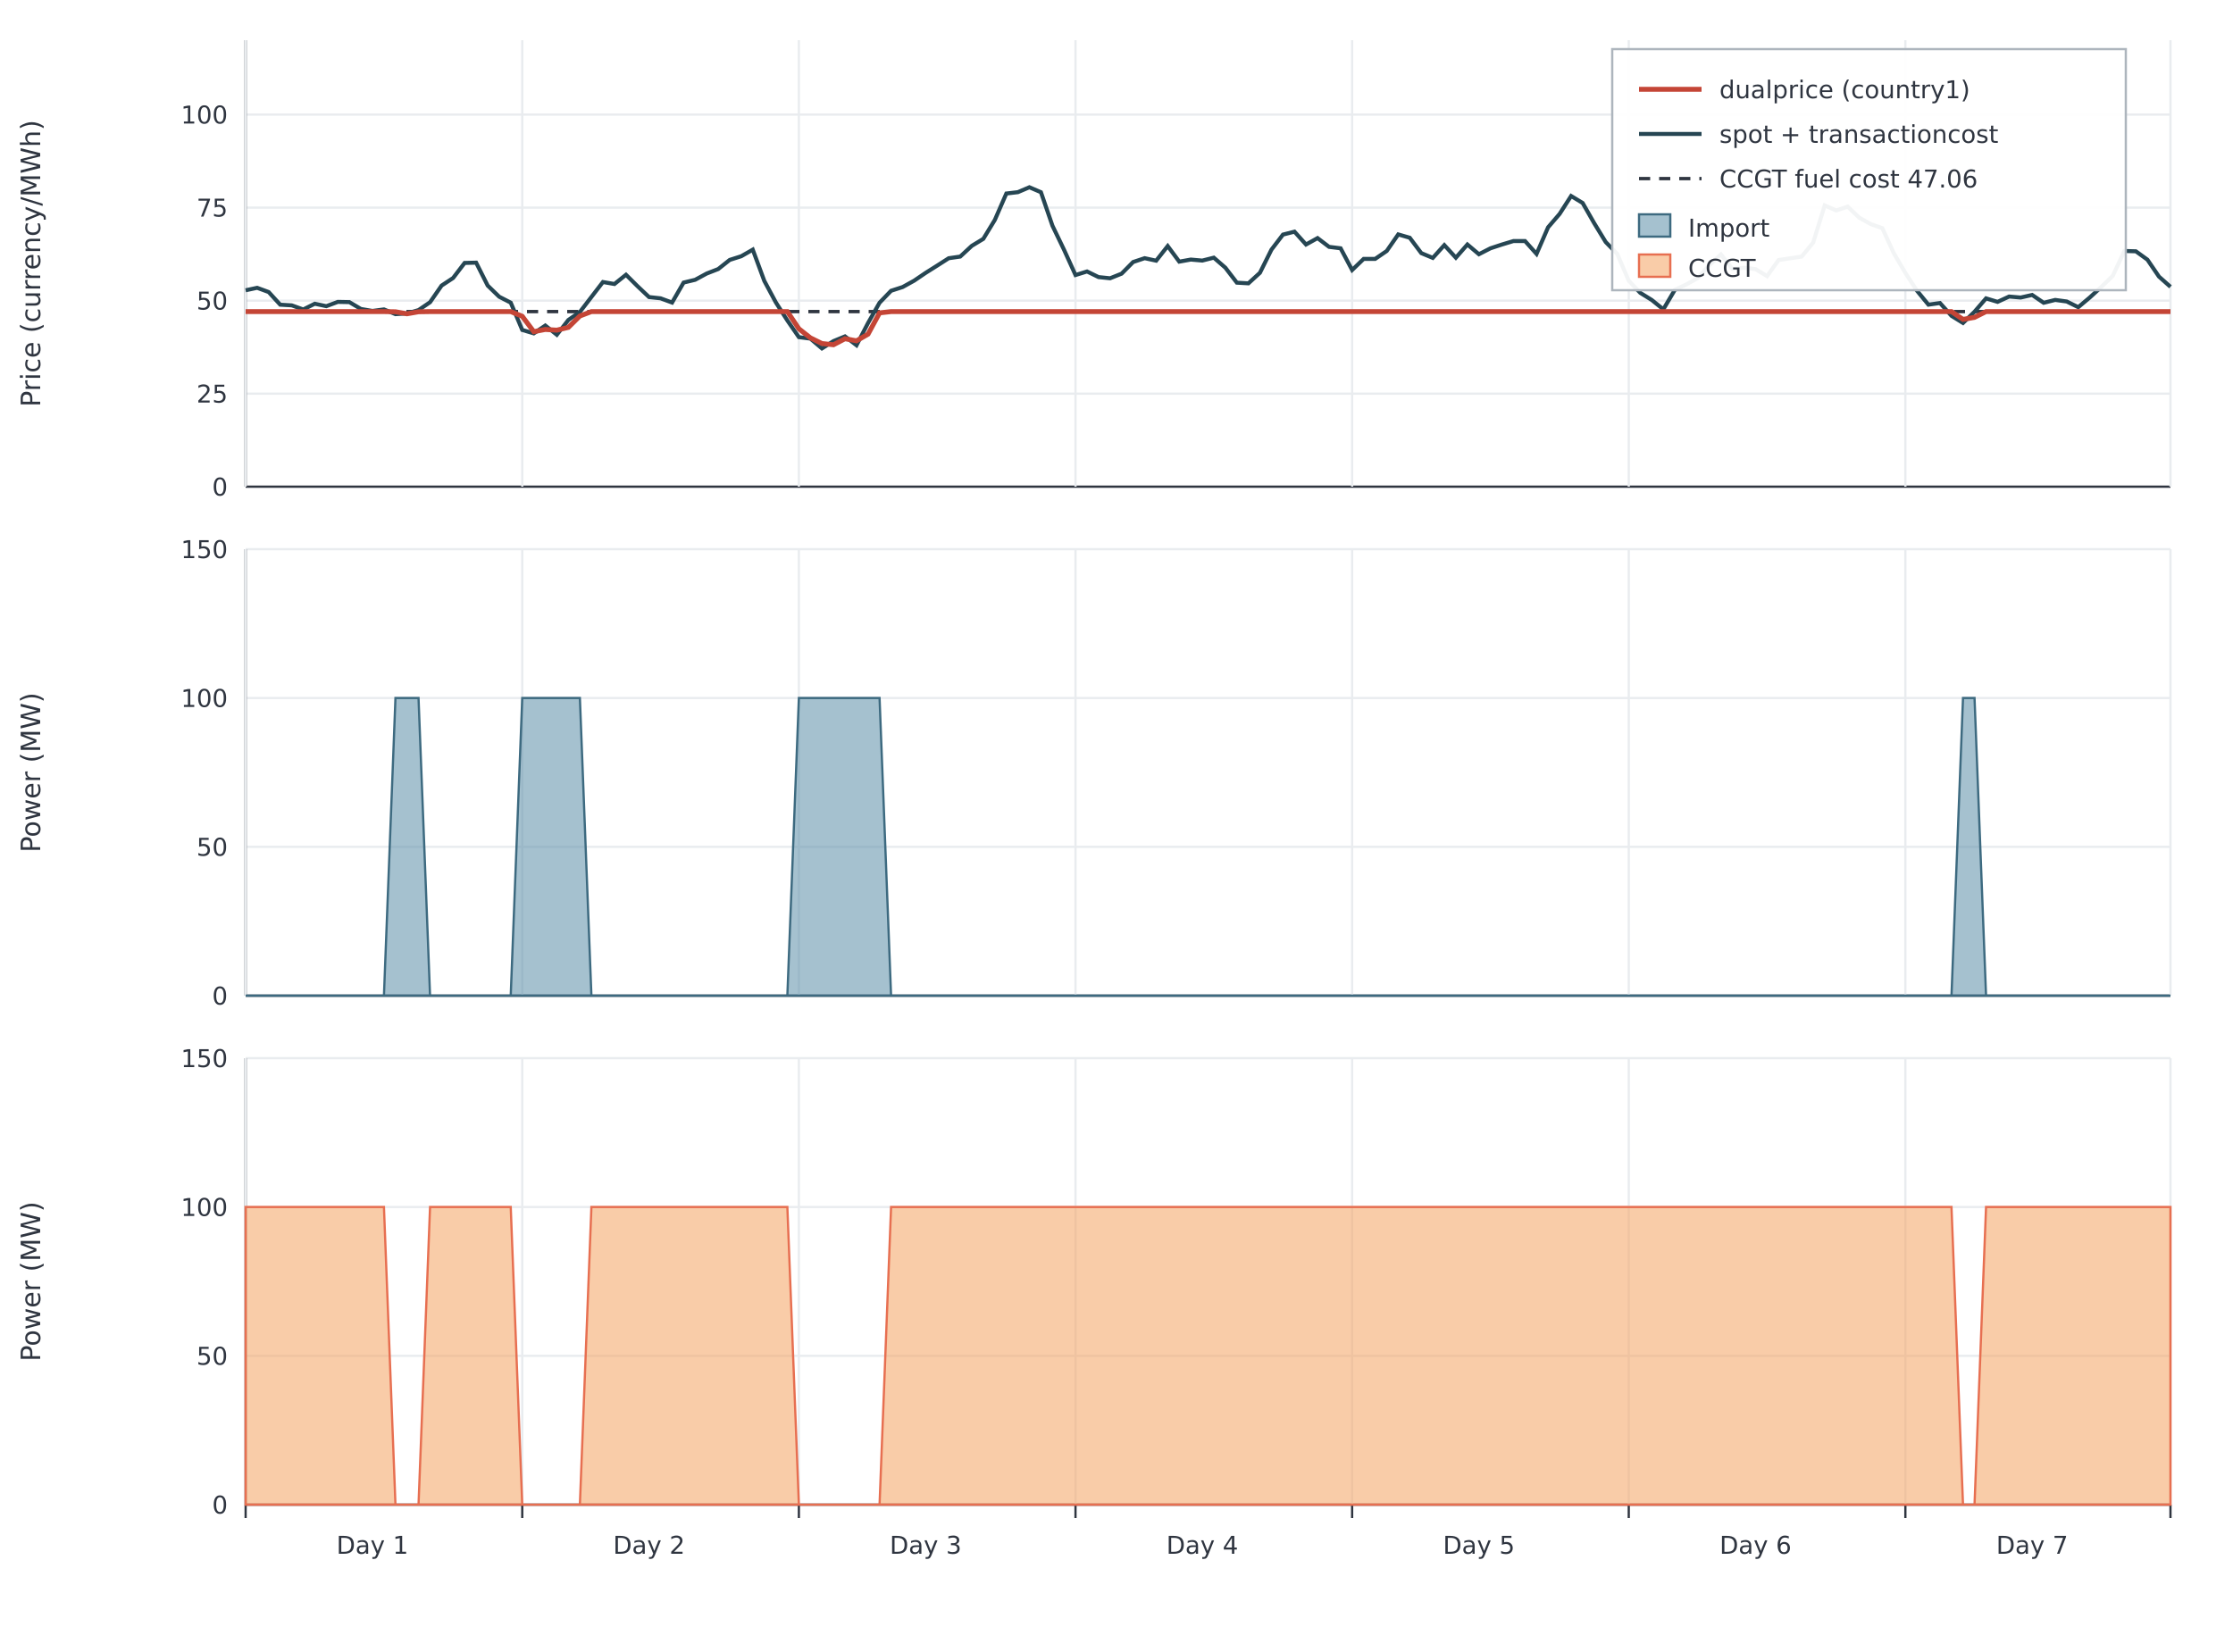
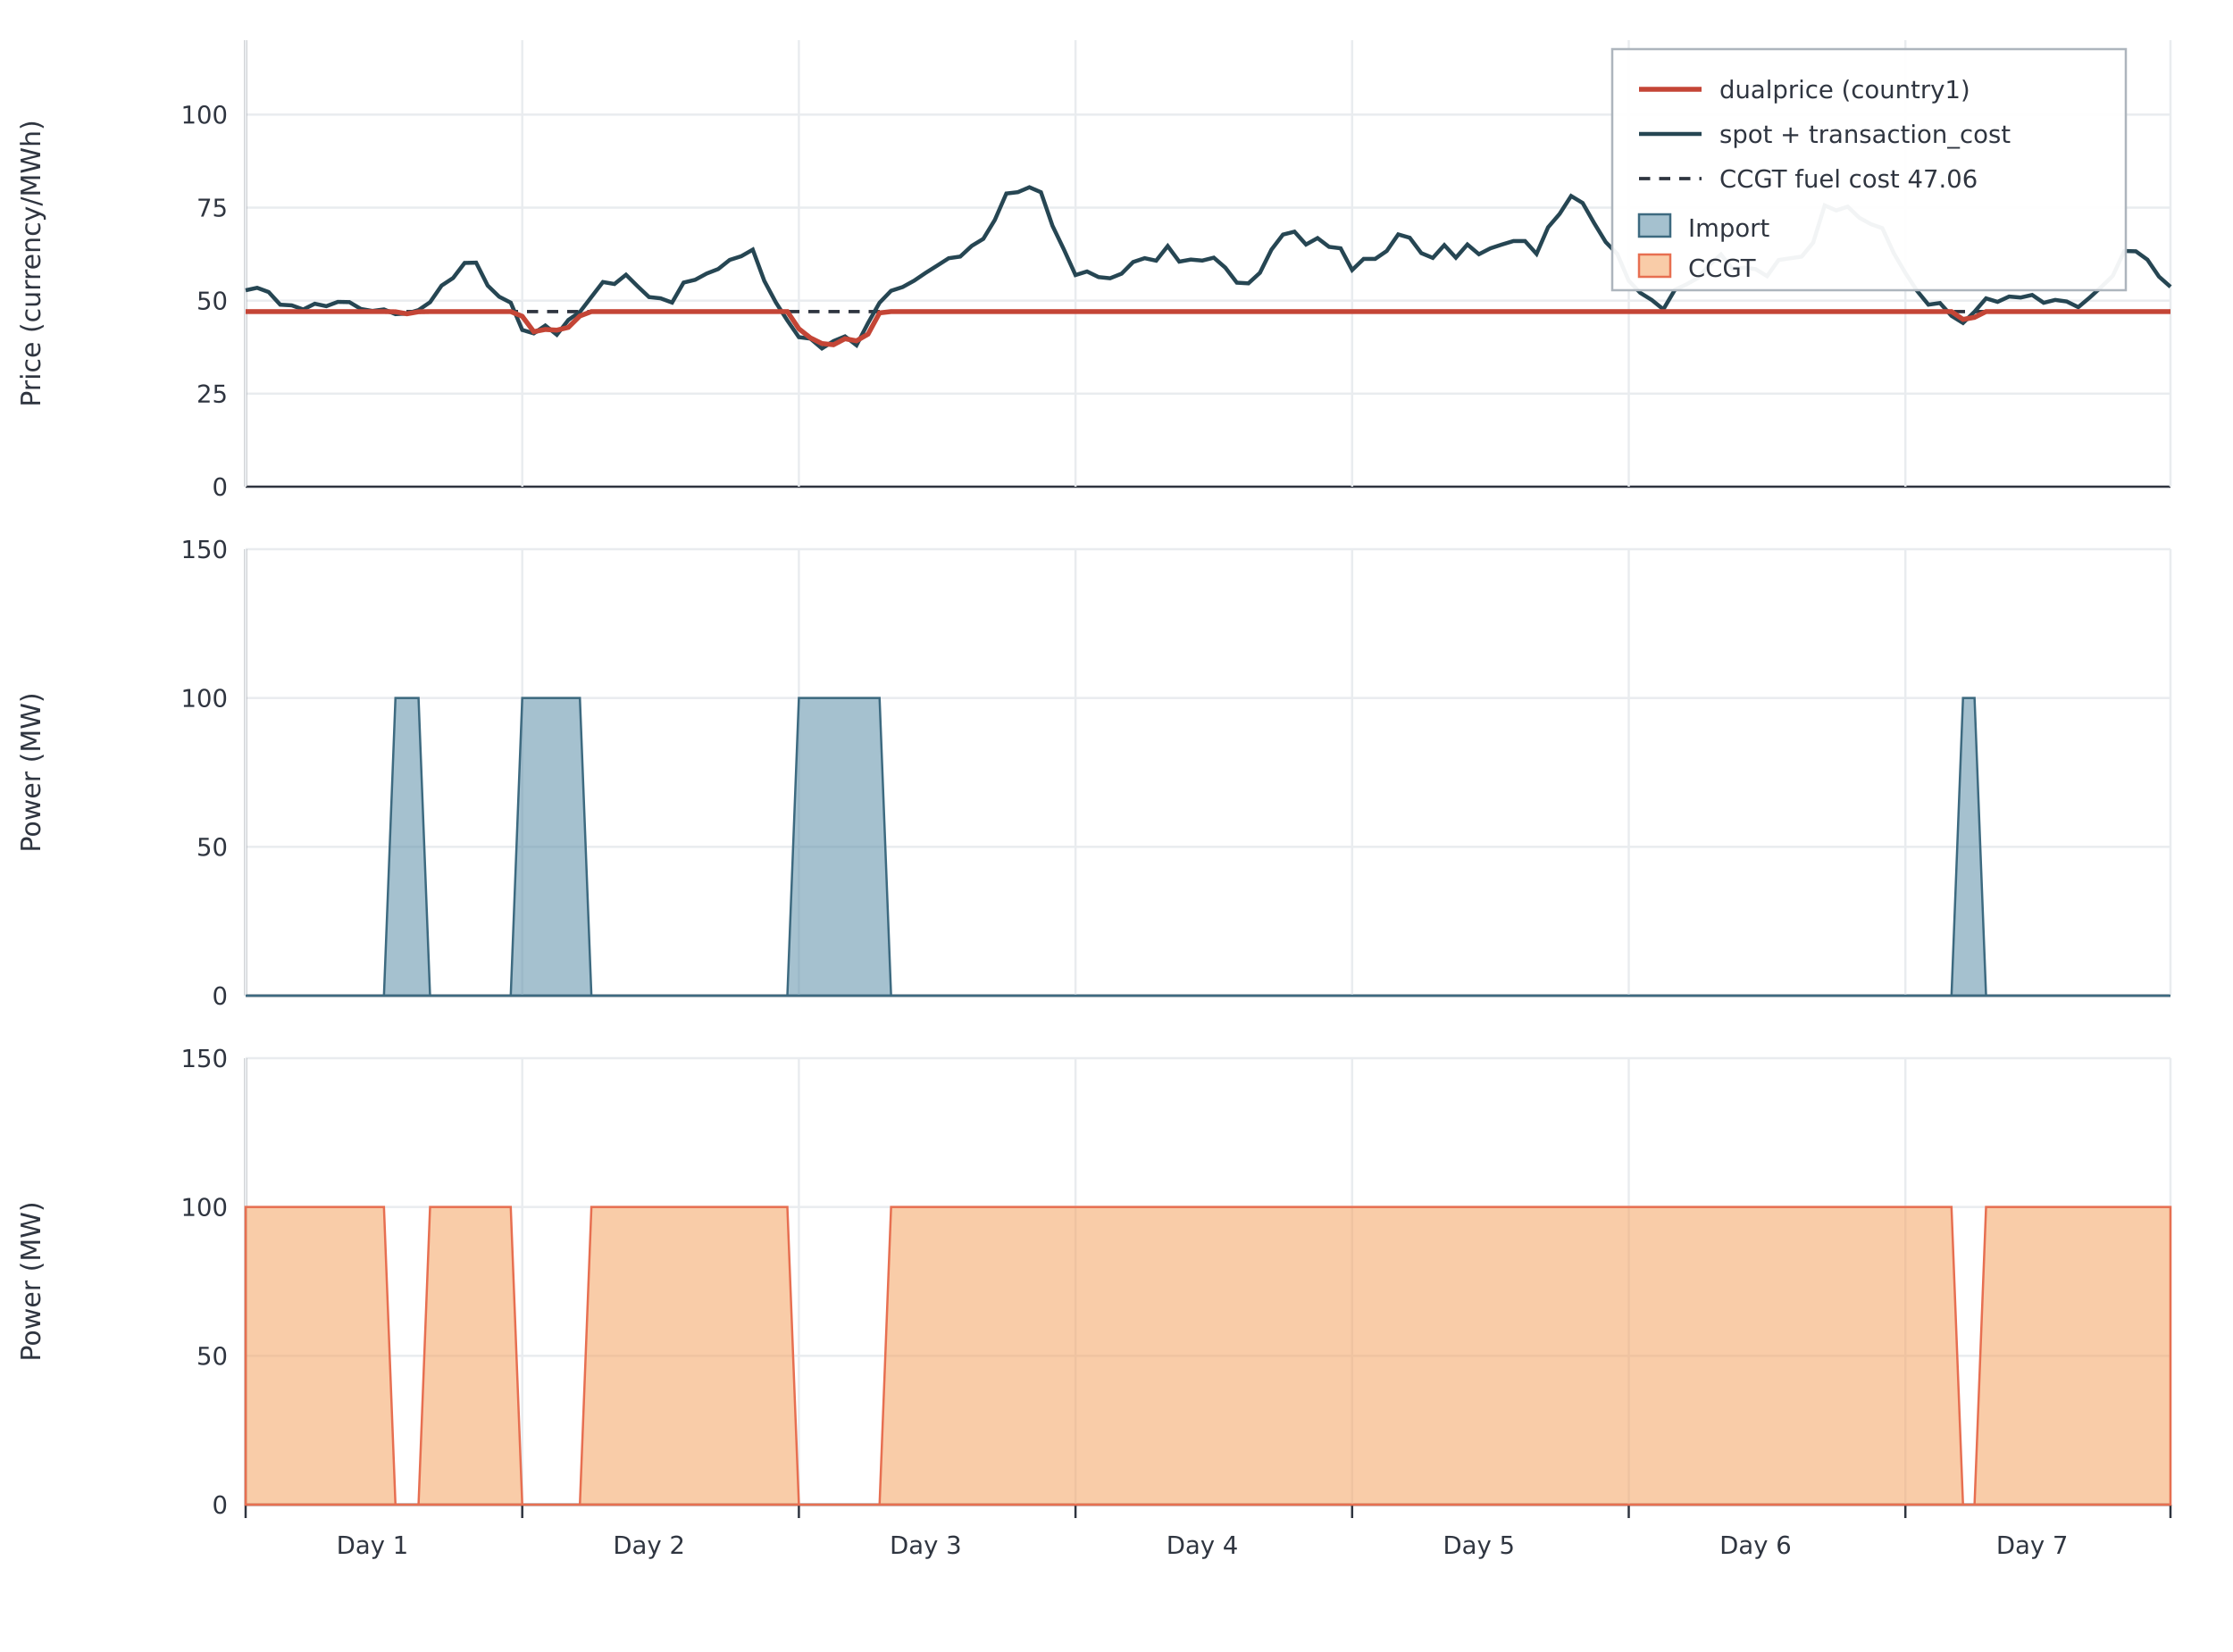
<svg xmlns="http://www.w3.org/2000/svg" width="1000" height="740" viewBox="0 0 1000 740" role="img" aria-label="Domestic dualprice versus import cost and CCGT dispatch over one week">
  <rect width="100%" height="100%" fill="#ffffff" />
  <line x1="110.0" y1="218.0" x2="972.0" y2="218.0" stroke="#e9ecef" stroke-width="1" />
  <text x="102.0" y="222.0" text-anchor="end" font-family="DejaVu Sans, sans-serif" font-size="11" fill="#2f3540">0</text>
  <line x1="110.0" y1="176.333" x2="972.0" y2="176.333" stroke="#e9ecef" stroke-width="1" />
  <text x="102.0" y="180.333" text-anchor="end" font-family="DejaVu Sans, sans-serif" font-size="11" fill="#2f3540">25</text>
  <line x1="110.0" y1="134.667" x2="972.0" y2="134.667" stroke="#e9ecef" stroke-width="1" />
  <text x="102.0" y="138.667" text-anchor="end" font-family="DejaVu Sans, sans-serif" font-size="11" fill="#2f3540">50</text>
  <line x1="110.0" y1="93.0" x2="972.0" y2="93.0" stroke="#e9ecef" stroke-width="1" />
  <text x="102.0" y="97.0" text-anchor="end" font-family="DejaVu Sans, sans-serif" font-size="11" fill="#2f3540">75</text>
  <line x1="110.0" y1="51.333" x2="972.0" y2="51.333" stroke="#e9ecef" stroke-width="1" />
  <text x="102.0" y="55.333" text-anchor="end" font-family="DejaVu Sans, sans-serif" font-size="11" fill="#2f3540">100</text>
  <line x1="110.0" y1="18.0" x2="110.0" y2="218.0" stroke="#2f3540" stroke-width="1" />
  <line x1="110.0" y1="218.0" x2="972.0" y2="218.0" stroke="#2f3540" stroke-width="1" />
  <text x="18" y="118.0" text-anchor="middle" font-family="DejaVu Sans, sans-serif" font-size="12" fill="#2f3540" transform="rotate(-90 18 118.0)">Price (currency/MWh)</text>
  <line x1="110.0" y1="446.0" x2="972.0" y2="446.0" stroke="#e9ecef" stroke-width="1" />
  <text x="102.0" y="450.0" text-anchor="end" font-family="DejaVu Sans, sans-serif" font-size="11" fill="#2f3540">0</text>
  <line x1="110.0" y1="379.333" x2="972.0" y2="379.333" stroke="#e9ecef" stroke-width="1" />
  <text x="102.0" y="383.333" text-anchor="end" font-family="DejaVu Sans, sans-serif" font-size="11" fill="#2f3540">50</text>
  <line x1="110.0" y1="312.667" x2="972.0" y2="312.667" stroke="#e9ecef" stroke-width="1" />
  <text x="102.0" y="316.667" text-anchor="end" font-family="DejaVu Sans, sans-serif" font-size="11" fill="#2f3540">100</text>
  <line x1="110.0" y1="246.0" x2="972.0" y2="246.0" stroke="#e9ecef" stroke-width="1" />
  <text x="102.0" y="250.0" text-anchor="end" font-family="DejaVu Sans, sans-serif" font-size="11" fill="#2f3540">150</text>
  <line x1="110.0" y1="246.0" x2="110.0" y2="446.0" stroke="#2f3540" stroke-width="1" />
  <line x1="110.0" y1="446.0" x2="972.0" y2="446.0" stroke="#2f3540" stroke-width="1" />
  <text x="18" y="346.0" text-anchor="middle" font-family="DejaVu Sans, sans-serif" font-size="12" fill="#2f3540" transform="rotate(-90 18 346.0)">Power (MW)</text>
  <line x1="110.0" y1="674.0" x2="972.0" y2="674.0" stroke="#e9ecef" stroke-width="1" />
  <text x="102.0" y="678.0" text-anchor="end" font-family="DejaVu Sans, sans-serif" font-size="11" fill="#2f3540">0</text>
  <line x1="110.0" y1="607.333" x2="972.0" y2="607.333" stroke="#e9ecef" stroke-width="1" />
  <text x="102.0" y="611.333" text-anchor="end" font-family="DejaVu Sans, sans-serif" font-size="11" fill="#2f3540">50</text>
  <line x1="110.0" y1="540.667" x2="972.0" y2="540.667" stroke="#e9ecef" stroke-width="1" />
  <text x="102.0" y="544.667" text-anchor="end" font-family="DejaVu Sans, sans-serif" font-size="11" fill="#2f3540">100</text>
  <line x1="110.0" y1="474.0" x2="972.0" y2="474.0" stroke="#e9ecef" stroke-width="1" />
  <text x="102.0" y="478.0" text-anchor="end" font-family="DejaVu Sans, sans-serif" font-size="11" fill="#2f3540">150</text>
  <line x1="110.0" y1="474.0" x2="110.0" y2="674.0" stroke="#2f3540" stroke-width="1" />
  <line x1="110.0" y1="674.0" x2="972.0" y2="674.0" stroke="#2f3540" stroke-width="1" />
  <text x="18" y="574.0" text-anchor="middle" font-family="DejaVu Sans, sans-serif" font-size="12" fill="#2f3540" transform="rotate(-90 18 574.0)">Power (MW)</text>
  <line x1="110.0" y1="18.0" x2="110.0" y2="218.0" stroke="#e9ecef" stroke-width="1" />
  <line x1="110.0" y1="246.0" x2="110.0" y2="446.0" stroke="#e9ecef" stroke-width="1" />
  <line x1="110.0" y1="474.0" x2="110.0" y2="674.0" stroke="#e9ecef" stroke-width="1" />
  <line x1="110.0" y1="674.0" x2="110.0" y2="680.0" stroke="#2f3540" stroke-width="1" />
  <text x="166.778" y="696.0" text-anchor="middle" font-family="DejaVu Sans, sans-serif" font-size="11" fill="#2f3540">Day 1</text>
  <line x1="233.88" y1="18.0" x2="233.88" y2="218.0" stroke="#e9ecef" stroke-width="1" />
  <line x1="233.88" y1="246.0" x2="233.88" y2="446.0" stroke="#e9ecef" stroke-width="1" />
  <line x1="233.88" y1="474.0" x2="233.88" y2="674.0" stroke="#e9ecef" stroke-width="1" />
  <line x1="233.88" y1="674.0" x2="233.88" y2="680.0" stroke="#2f3540" stroke-width="1" />
  <text x="290.659" y="696.0" text-anchor="middle" font-family="DejaVu Sans, sans-serif" font-size="11" fill="#2f3540">Day 2</text>
  <line x1="357.76" y1="18.0" x2="357.76" y2="218.0" stroke="#e9ecef" stroke-width="1" />
  <line x1="357.76" y1="246.0" x2="357.76" y2="446.0" stroke="#e9ecef" stroke-width="1" />
  <line x1="357.76" y1="474.0" x2="357.76" y2="674.0" stroke="#e9ecef" stroke-width="1" />
  <line x1="357.76" y1="674.0" x2="357.76" y2="680.0" stroke="#2f3540" stroke-width="1" />
  <text x="414.539" y="696.0" text-anchor="middle" font-family="DejaVu Sans, sans-serif" font-size="11" fill="#2f3540">Day 3</text>
  <line x1="481.641" y1="18.0" x2="481.641" y2="218.0" stroke="#e9ecef" stroke-width="1" />
  <line x1="481.641" y1="246.0" x2="481.641" y2="446.0" stroke="#e9ecef" stroke-width="1" />
  <line x1="481.641" y1="474.0" x2="481.641" y2="674.0" stroke="#e9ecef" stroke-width="1" />
  <line x1="481.641" y1="674.0" x2="481.641" y2="680.0" stroke="#2f3540" stroke-width="1" />
  <text x="538.419" y="696.0" text-anchor="middle" font-family="DejaVu Sans, sans-serif" font-size="11" fill="#2f3540">Day 4</text>
  <line x1="605.521" y1="18.0" x2="605.521" y2="218.0" stroke="#e9ecef" stroke-width="1" />
  <line x1="605.521" y1="246.0" x2="605.521" y2="446.0" stroke="#e9ecef" stroke-width="1" />
  <line x1="605.521" y1="474.0" x2="605.521" y2="674.0" stroke="#e9ecef" stroke-width="1" />
  <line x1="605.521" y1="674.0" x2="605.521" y2="680.0" stroke="#2f3540" stroke-width="1" />
  <text x="662.299" y="696.0" text-anchor="middle" font-family="DejaVu Sans, sans-serif" font-size="11" fill="#2f3540">Day 5</text>
  <line x1="729.401" y1="18.0" x2="729.401" y2="218.0" stroke="#e9ecef" stroke-width="1" />
  <line x1="729.401" y1="246.0" x2="729.401" y2="446.0" stroke="#e9ecef" stroke-width="1" />
  <line x1="729.401" y1="474.0" x2="729.401" y2="674.0" stroke="#e9ecef" stroke-width="1" />
  <line x1="729.401" y1="674.0" x2="729.401" y2="680.0" stroke="#2f3540" stroke-width="1" />
  <text x="786.18" y="696.0" text-anchor="middle" font-family="DejaVu Sans, sans-serif" font-size="11" fill="#2f3540">Day 6</text>
  <line x1="853.281" y1="18.0" x2="853.281" y2="218.0" stroke="#e9ecef" stroke-width="1" />
  <line x1="853.281" y1="246.0" x2="853.281" y2="446.0" stroke="#e9ecef" stroke-width="1" />
  <line x1="853.281" y1="474.0" x2="853.281" y2="674.0" stroke="#e9ecef" stroke-width="1" />
  <line x1="853.281" y1="674.0" x2="853.281" y2="680.0" stroke="#2f3540" stroke-width="1" />
  <text x="910.06" y="696.0" text-anchor="middle" font-family="DejaVu Sans, sans-serif" font-size="11" fill="#2f3540">Day 7</text>
  <line x1="972.0" y1="18.0" x2="972.0" y2="218.0" stroke="#e9ecef" stroke-width="1" />
  <line x1="972.0" y1="246.0" x2="972.0" y2="446.0" stroke="#e9ecef" stroke-width="1" />
  <line x1="972.0" y1="474.0" x2="972.0" y2="674.0" stroke="#e9ecef" stroke-width="1" />
  <line x1="972.0" y1="674.0" x2="972.0" y2="680.0" stroke="#2f3540" stroke-width="1" />
  <line x1="110.0" y1="139.567" x2="972.0" y2="139.567" stroke="#2f3540" stroke-width="1.5" stroke-dasharray="5 4" />
  <polyline fill="none" stroke="#264653" stroke-width="1.8" points="110.00,130.03 115.16,128.92 120.32,130.82 125.49,136.48 130.65,136.78 135.81,138.63 140.97,136.05 146.13,137.15 151.29,135.23 156.46,135.33 161.62,138.40 166.78,139.28 171.94,138.60 177.10,140.72 182.26,140.40 187.43,138.90 192.59,135.38 197.75,127.93 202.91,124.53 208.07,117.78 213.23,117.65 218.40,127.92 223.56,132.92 228.72,135.57 233.88,147.80 239.04,149.33 244.20,145.83 249.37,149.95 254.53,143.33 259.69,139.75 264.85,133.03 270.01,126.33 275.17,127.22 280.34,123.07 285.50,128.20 290.66,133.07 295.82,133.63 300.98,135.53 306.14,126.57 311.31,125.33 316.47,122.53 321.63,120.52 326.79,116.42 331.95,114.78 337.11,111.83 342.28,125.83 347.44,135.45 352.60,143.55 357.76,151.02 362.92,151.68 368.08,156.07 373.25,152.80 378.41,150.68 383.57,154.65 388.73,144.70 393.89,135.60 399.05,130.25 404.22,128.58 409.38,125.72 414.54,122.22 419.70,118.97 424.86,115.67 430.02,114.93 435.19,110.13 440.35,107.00 445.51,98.52 450.67,86.68 455.83,86.08 460.99,83.88 466.16,86.10 471.32,101.12 476.48,111.83 481.64,123.20 486.80,121.60 491.96,124.12 497.13,124.65 502.29,122.58 507.45,117.37 512.61,115.65 517.77,116.77 522.93,110.22 528.10,117.20 533.26,116.27 538.42,116.72 543.58,115.42 548.74,119.90 553.90,126.62 559.07,126.92 564.23,122.20 569.39,111.83 574.55,105.08 579.71,103.77 584.87,109.53 590.04,106.65 595.20,110.58 600.36,111.22 605.52,120.95 610.68,115.98 615.84,115.97 621.01,112.43 626.17,105.00 631.33,106.50 636.49,113.38 641.65,115.53 646.81,109.80 651.98,115.43 657.14,109.52 662.30,113.88 667.46,111.23 672.62,109.53 677.78,107.97 682.95,107.97 688.11,113.73 693.27,101.83 698.43,95.83 703.59,87.80 708.75,90.92 713.92,99.97 719.08,108.42 724.24,113.72 729.40,125.75 734.56,131.18 739.72,134.38 744.89,138.57 750.05,129.82 755.21,127.40 760.37,124.52 765.53,118.70 770.69,113.97 775.86,120.48 781.02,119.92 786.18,120.55 791.34,123.70 796.50,116.47 801.66,115.70 806.83,114.95 811.99,108.67 817.15,92.02 822.31,94.27 827.47,92.57 832.63,97.52 837.80,100.38 842.96,102.22 848.12,113.47 853.28,122.25 858.44,130.18 863.60,136.47 868.77,135.73 873.93,141.48 879.09,144.67 884.25,139.63 889.41,133.65 894.57,135.22 899.74,132.83 904.90,133.28 910.06,132.12 915.22,135.63 920.38,134.35 925.54,135.05 930.71,137.60 935.87,133.25 941.03,128.53 946.19,123.53 951.35,112.42 956.51,112.57 961.68,116.32 966.84,123.90 972.00,128.48" />
  <polyline fill="none" stroke="#c44536" stroke-width="2.2" points="110.00,139.57 115.16,139.57 120.32,139.57 125.49,139.57 130.65,139.57 135.81,139.57 140.97,139.57 146.13,139.57 151.29,139.57 156.46,139.57 161.62,139.57 166.78,139.57 171.94,139.57 177.10,139.66 182.26,140.56 187.43,139.65 192.59,139.57 197.75,139.57 202.91,139.57 208.07,139.57 213.23,139.57 218.40,139.57 223.56,139.57 228.72,139.57 233.88,141.68 239.04,148.57 244.20,147.58 249.37,147.89 254.53,146.64 259.69,141.54 264.85,139.57 270.01,139.57 275.17,139.57 280.34,139.57 285.50,139.57 290.66,139.57 295.82,139.57 300.98,139.57 306.14,139.57 311.31,139.57 316.47,139.57 321.63,139.57 326.79,139.57 331.95,139.57 337.11,139.57 342.28,139.57 347.44,139.57 352.60,139.57 357.76,147.28 362.92,151.35 368.08,153.88 373.25,154.43 378.41,151.74 383.57,152.67 388.73,149.68 393.89,140.15 399.05,139.57 404.22,139.57 409.38,139.57 414.54,139.57 419.70,139.57 424.86,139.57 430.02,139.57 435.19,139.57 440.35,139.57 445.51,139.57 450.67,139.57 455.83,139.57 460.99,139.57 466.16,139.57 471.32,139.57 476.48,139.57 481.64,139.57 486.80,139.57 491.96,139.57 497.13,139.57 502.29,139.57 507.45,139.57 512.61,139.57 517.77,139.57 522.93,139.57 528.10,139.57 533.26,139.57 538.42,139.57 543.58,139.57 548.74,139.57 553.90,139.57 559.07,139.57 564.23,139.57 569.39,139.57 574.55,139.57 579.71,139.57 584.87,139.57 590.04,139.57 595.20,139.57 600.36,139.57 605.52,139.57 610.68,139.57 615.84,139.57 621.01,139.57 626.17,139.57 631.33,139.57 636.49,139.57 641.65,139.57 646.81,139.57 651.98,139.57 657.14,139.57 662.30,139.57 667.46,139.57 672.62,139.57 677.78,139.57 682.95,139.57 688.11,139.57 693.27,139.57 698.43,139.57 703.59,139.57 708.75,139.57 713.92,139.57 719.08,139.57 724.24,139.57 729.40,139.57 734.56,139.57 739.72,139.57 744.89,139.57 750.05,139.57 755.21,139.57 760.37,139.57 765.53,139.57 770.69,139.57 775.86,139.57 781.02,139.57 786.18,139.57 791.34,139.57 796.50,139.57 801.66,139.57 806.83,139.57 811.99,139.57 817.15,139.57 822.31,139.57 827.47,139.57 832.63,139.57 837.80,139.57 842.96,139.57 848.12,139.57 853.28,139.57 858.44,139.57 863.60,139.57 868.77,139.57 873.93,139.57 879.09,143.07 884.25,142.15 889.41,139.57 894.57,139.57 899.74,139.57 904.90,139.57 910.06,139.57 915.22,139.57 920.38,139.57 925.54,139.57 930.71,139.57 935.87,139.57 941.03,139.57 946.19,139.57 951.35,139.57 956.51,139.57 961.68,139.57 966.84,139.57 972.00,139.57" />
  <path d="M 110.00 446.00 L 110.00 446.00 L 115.16 446.00 L 120.32 446.00 L 125.49 446.00 L 130.65 446.00 L 135.81 446.00 L 140.97 446.00 L 146.13 446.00 L 151.29 446.00 L 156.46 446.00 L 161.62 446.00 L 166.78 446.00 L 171.94 446.00 L 177.10 312.67 L 182.26 312.67 L 187.43 312.67 L 192.59 446.00 L 197.75 446.00 L 202.91 446.00 L 208.07 446.00 L 213.23 446.00 L 218.40 446.00 L 223.56 446.00 L 228.72 446.00 L 233.88 312.67 L 239.04 312.67 L 244.20 312.67 L 249.37 312.67 L 254.53 312.67 L 259.69 312.67 L 264.85 446.00 L 270.01 446.00 L 275.17 446.00 L 280.34 446.00 L 285.50 446.00 L 290.66 446.00 L 295.82 446.00 L 300.98 446.00 L 306.14 446.00 L 311.31 446.00 L 316.47 446.00 L 321.63 446.00 L 326.79 446.00 L 331.95 446.00 L 337.11 446.00 L 342.28 446.00 L 347.44 446.00 L 352.60 446.00 L 357.76 312.67 L 362.92 312.67 L 368.08 312.67 L 373.25 312.67 L 378.41 312.67 L 383.57 312.67 L 388.73 312.67 L 393.89 312.67 L 399.05 446.00 L 404.22 446.00 L 409.38 446.00 L 414.54 446.00 L 419.70 446.00 L 424.86 446.00 L 430.02 446.00 L 435.19 446.00 L 440.35 446.00 L 445.51 446.00 L 450.67 446.00 L 455.83 446.00 L 460.99 446.00 L 466.16 446.00 L 471.32 446.00 L 476.48 446.00 L 481.64 446.00 L 486.80 446.00 L 491.96 446.00 L 497.13 446.00 L 502.29 446.00 L 507.45 446.00 L 512.61 446.00 L 517.77 446.00 L 522.93 446.00 L 528.10 446.00 L 533.26 446.00 L 538.42 446.00 L 543.58 446.00 L 548.74 446.00 L 553.90 446.00 L 559.07 446.00 L 564.23 446.00 L 569.39 446.00 L 574.55 446.00 L 579.71 446.00 L 584.87 446.00 L 590.04 446.00 L 595.20 446.00 L 600.36 446.00 L 605.52 446.00 L 610.68 446.00 L 615.84 446.00 L 621.01 446.00 L 626.17 446.00 L 631.33 446.00 L 636.49 446.00 L 641.65 446.00 L 646.81 446.00 L 651.98 446.00 L 657.14 446.00 L 662.30 446.00 L 667.46 446.00 L 672.62 446.00 L 677.78 446.00 L 682.95 446.00 L 688.11 446.00 L 693.27 446.00 L 698.43 446.00 L 703.59 446.00 L 708.75 446.00 L 713.92 446.00 L 719.08 446.00 L 724.24 446.00 L 729.40 446.00 L 734.56 446.00 L 739.72 446.00 L 744.89 446.00 L 750.05 446.00 L 755.21 446.00 L 760.37 446.00 L 765.53 446.00 L 770.69 446.00 L 775.86 446.00 L 781.02 446.00 L 786.18 446.00 L 791.34 446.00 L 796.50 446.00 L 801.66 446.00 L 806.83 446.00 L 811.99 446.00 L 817.15 446.00 L 822.31 446.00 L 827.47 446.00 L 832.63 446.00 L 837.80 446.00 L 842.96 446.00 L 848.12 446.00 L 853.28 446.00 L 858.44 446.00 L 863.60 446.00 L 868.77 446.00 L 873.93 446.00 L 879.09 312.67 L 884.25 312.67 L 889.41 446.00 L 894.57 446.00 L 899.74 446.00 L 904.90 446.00 L 910.06 446.00 L 915.22 446.00 L 920.38 446.00 L 925.54 446.00 L 930.71 446.00 L 935.87 446.00 L 941.03 446.00 L 946.19 446.00 L 951.35 446.00 L 956.51 446.00 L 961.68 446.00 L 966.84 446.00 L 972.00 446.00 L 972.00 446.00 Z" fill="#5b8fa8" fill-opacity="0.55" stroke="#3d6a80" stroke-width="1" />
  <path d="M 110.00 674.00 L 110.00 540.67 L 115.16 540.67 L 120.32 540.67 L 125.49 540.67 L 130.65 540.67 L 135.81 540.67 L 140.97 540.67 L 146.13 540.67 L 151.29 540.67 L 156.46 540.67 L 161.62 540.67 L 166.78 540.67 L 171.94 540.67 L 177.10 674.00 L 182.26 674.00 L 187.43 674.00 L 192.59 540.67 L 197.75 540.67 L 202.91 540.67 L 208.07 540.67 L 213.23 540.67 L 218.40 540.67 L 223.56 540.67 L 228.72 540.67 L 233.88 674.00 L 239.04 674.00 L 244.20 674.00 L 249.37 674.00 L 254.53 674.00 L 259.69 674.00 L 264.85 540.67 L 270.01 540.67 L 275.17 540.67 L 280.34 540.67 L 285.50 540.67 L 290.66 540.67 L 295.82 540.67 L 300.98 540.67 L 306.14 540.67 L 311.31 540.67 L 316.47 540.67 L 321.63 540.67 L 326.79 540.67 L 331.95 540.67 L 337.11 540.67 L 342.28 540.67 L 347.44 540.67 L 352.60 540.67 L 357.76 674.00 L 362.92 674.00 L 368.08 674.00 L 373.25 674.00 L 378.41 674.00 L 383.57 674.00 L 388.73 674.00 L 393.89 674.00 L 399.05 540.67 L 404.22 540.67 L 409.38 540.67 L 414.54 540.67 L 419.70 540.67 L 424.86 540.67 L 430.02 540.67 L 435.19 540.67 L 440.35 540.67 L 445.51 540.67 L 450.67 540.67 L 455.83 540.67 L 460.99 540.67 L 466.16 540.67 L 471.32 540.67 L 476.48 540.67 L 481.64 540.67 L 486.80 540.67 L 491.96 540.67 L 497.13 540.67 L 502.29 540.67 L 507.45 540.67 L 512.61 540.67 L 517.77 540.67 L 522.93 540.67 L 528.10 540.67 L 533.26 540.67 L 538.42 540.67 L 543.58 540.67 L 548.74 540.67 L 553.90 540.67 L 559.07 540.67 L 564.23 540.67 L 569.39 540.67 L 574.55 540.67 L 579.71 540.67 L 584.87 540.67 L 590.04 540.67 L 595.20 540.67 L 600.36 540.67 L 605.52 540.67 L 610.68 540.67 L 615.84 540.67 L 621.01 540.67 L 626.17 540.67 L 631.33 540.67 L 636.49 540.67 L 641.65 540.67 L 646.81 540.67 L 651.98 540.67 L 657.14 540.67 L 662.30 540.67 L 667.46 540.67 L 672.62 540.67 L 677.78 540.67 L 682.95 540.67 L 688.11 540.67 L 693.27 540.67 L 698.43 540.67 L 703.59 540.67 L 708.75 540.67 L 713.92 540.67 L 719.08 540.67 L 724.24 540.67 L 729.40 540.67 L 734.56 540.67 L 739.72 540.67 L 744.89 540.67 L 750.05 540.67 L 755.21 540.67 L 760.37 540.67 L 765.53 540.67 L 770.69 540.67 L 775.86 540.67 L 781.02 540.67 L 786.18 540.67 L 791.34 540.67 L 796.50 540.67 L 801.66 540.67 L 806.83 540.67 L 811.99 540.67 L 817.15 540.67 L 822.31 540.67 L 827.47 540.67 L 832.63 540.67 L 837.80 540.67 L 842.96 540.67 L 848.12 540.67 L 853.28 540.67 L 858.44 540.67 L 863.60 540.67 L 868.77 540.67 L 873.93 540.67 L 879.09 674.00 L 884.25 674.00 L 889.41 540.67 L 894.57 540.67 L 899.74 540.67 L 904.90 540.67 L 910.06 540.67 L 915.22 540.67 L 920.38 540.67 L 925.54 540.67 L 930.71 540.67 L 935.87 540.67 L 941.03 540.67 L 946.19 540.67 L 951.35 540.67 L 956.51 540.67 L 961.68 540.67 L 966.84 540.67 L 972.00 540.67 L 972.00 674.00 Z" fill="#f4a261" fill-opacity="0.55" stroke="#e76f51" stroke-width="1" />
  <rect x="722.0" y="22.0" width="230" height="108" fill="#ffffff" fill-opacity="0.94" stroke="#adb5bd" stroke-width="1" />
  <line x1="734.0" y1="40.0" x2="762.0" y2="40.0" stroke="#c44536" stroke-width="2.2" />
  <text x="770.0" y="44.0" font-family="DejaVu Sans, sans-serif" font-size="11" fill="#2f3540">dualprice (country1)</text>
  <line x1="734.0" y1="60.0" x2="762.0" y2="60.0" stroke="#264653" stroke-width="1.8" />
-   <text x="770.0" y="64.0" font-family="DejaVu Sans, sans-serif" font-size="11" fill="#2f3540">spot + transactioncost</text>
+   <text x="770.0" y="64.0" font-family="DejaVu Sans, sans-serif" font-size="11" fill="#2f3540">spot + transaction_cost</text>
  <line x1="734.0" y1="80.0" x2="762.0" y2="80.0" stroke="#2f3540" stroke-width="1.5" stroke-dasharray="5 4" />
  <text x="770.0" y="84.0" font-family="DejaVu Sans, sans-serif" font-size="11" fill="#2f3540">CCGT fuel cost 47.06</text>
  <rect x="734.0" y="96.0" width="14" height="10" fill="#5b8fa8" fill-opacity="0.55" stroke="#3d6a80" stroke-width="1" />
  <text x="756.0" y="106.0" font-family="DejaVu Sans, sans-serif" font-size="11" fill="#2f3540">Import</text>
  <rect x="734.0" y="114.0" width="14" height="10" fill="#f4a261" fill-opacity="0.55" stroke="#e76f51" stroke-width="1" />
  <text x="756.0" y="124.0" font-family="DejaVu Sans, sans-serif" font-size="11" fill="#2f3540">CCGT</text>
</svg>
